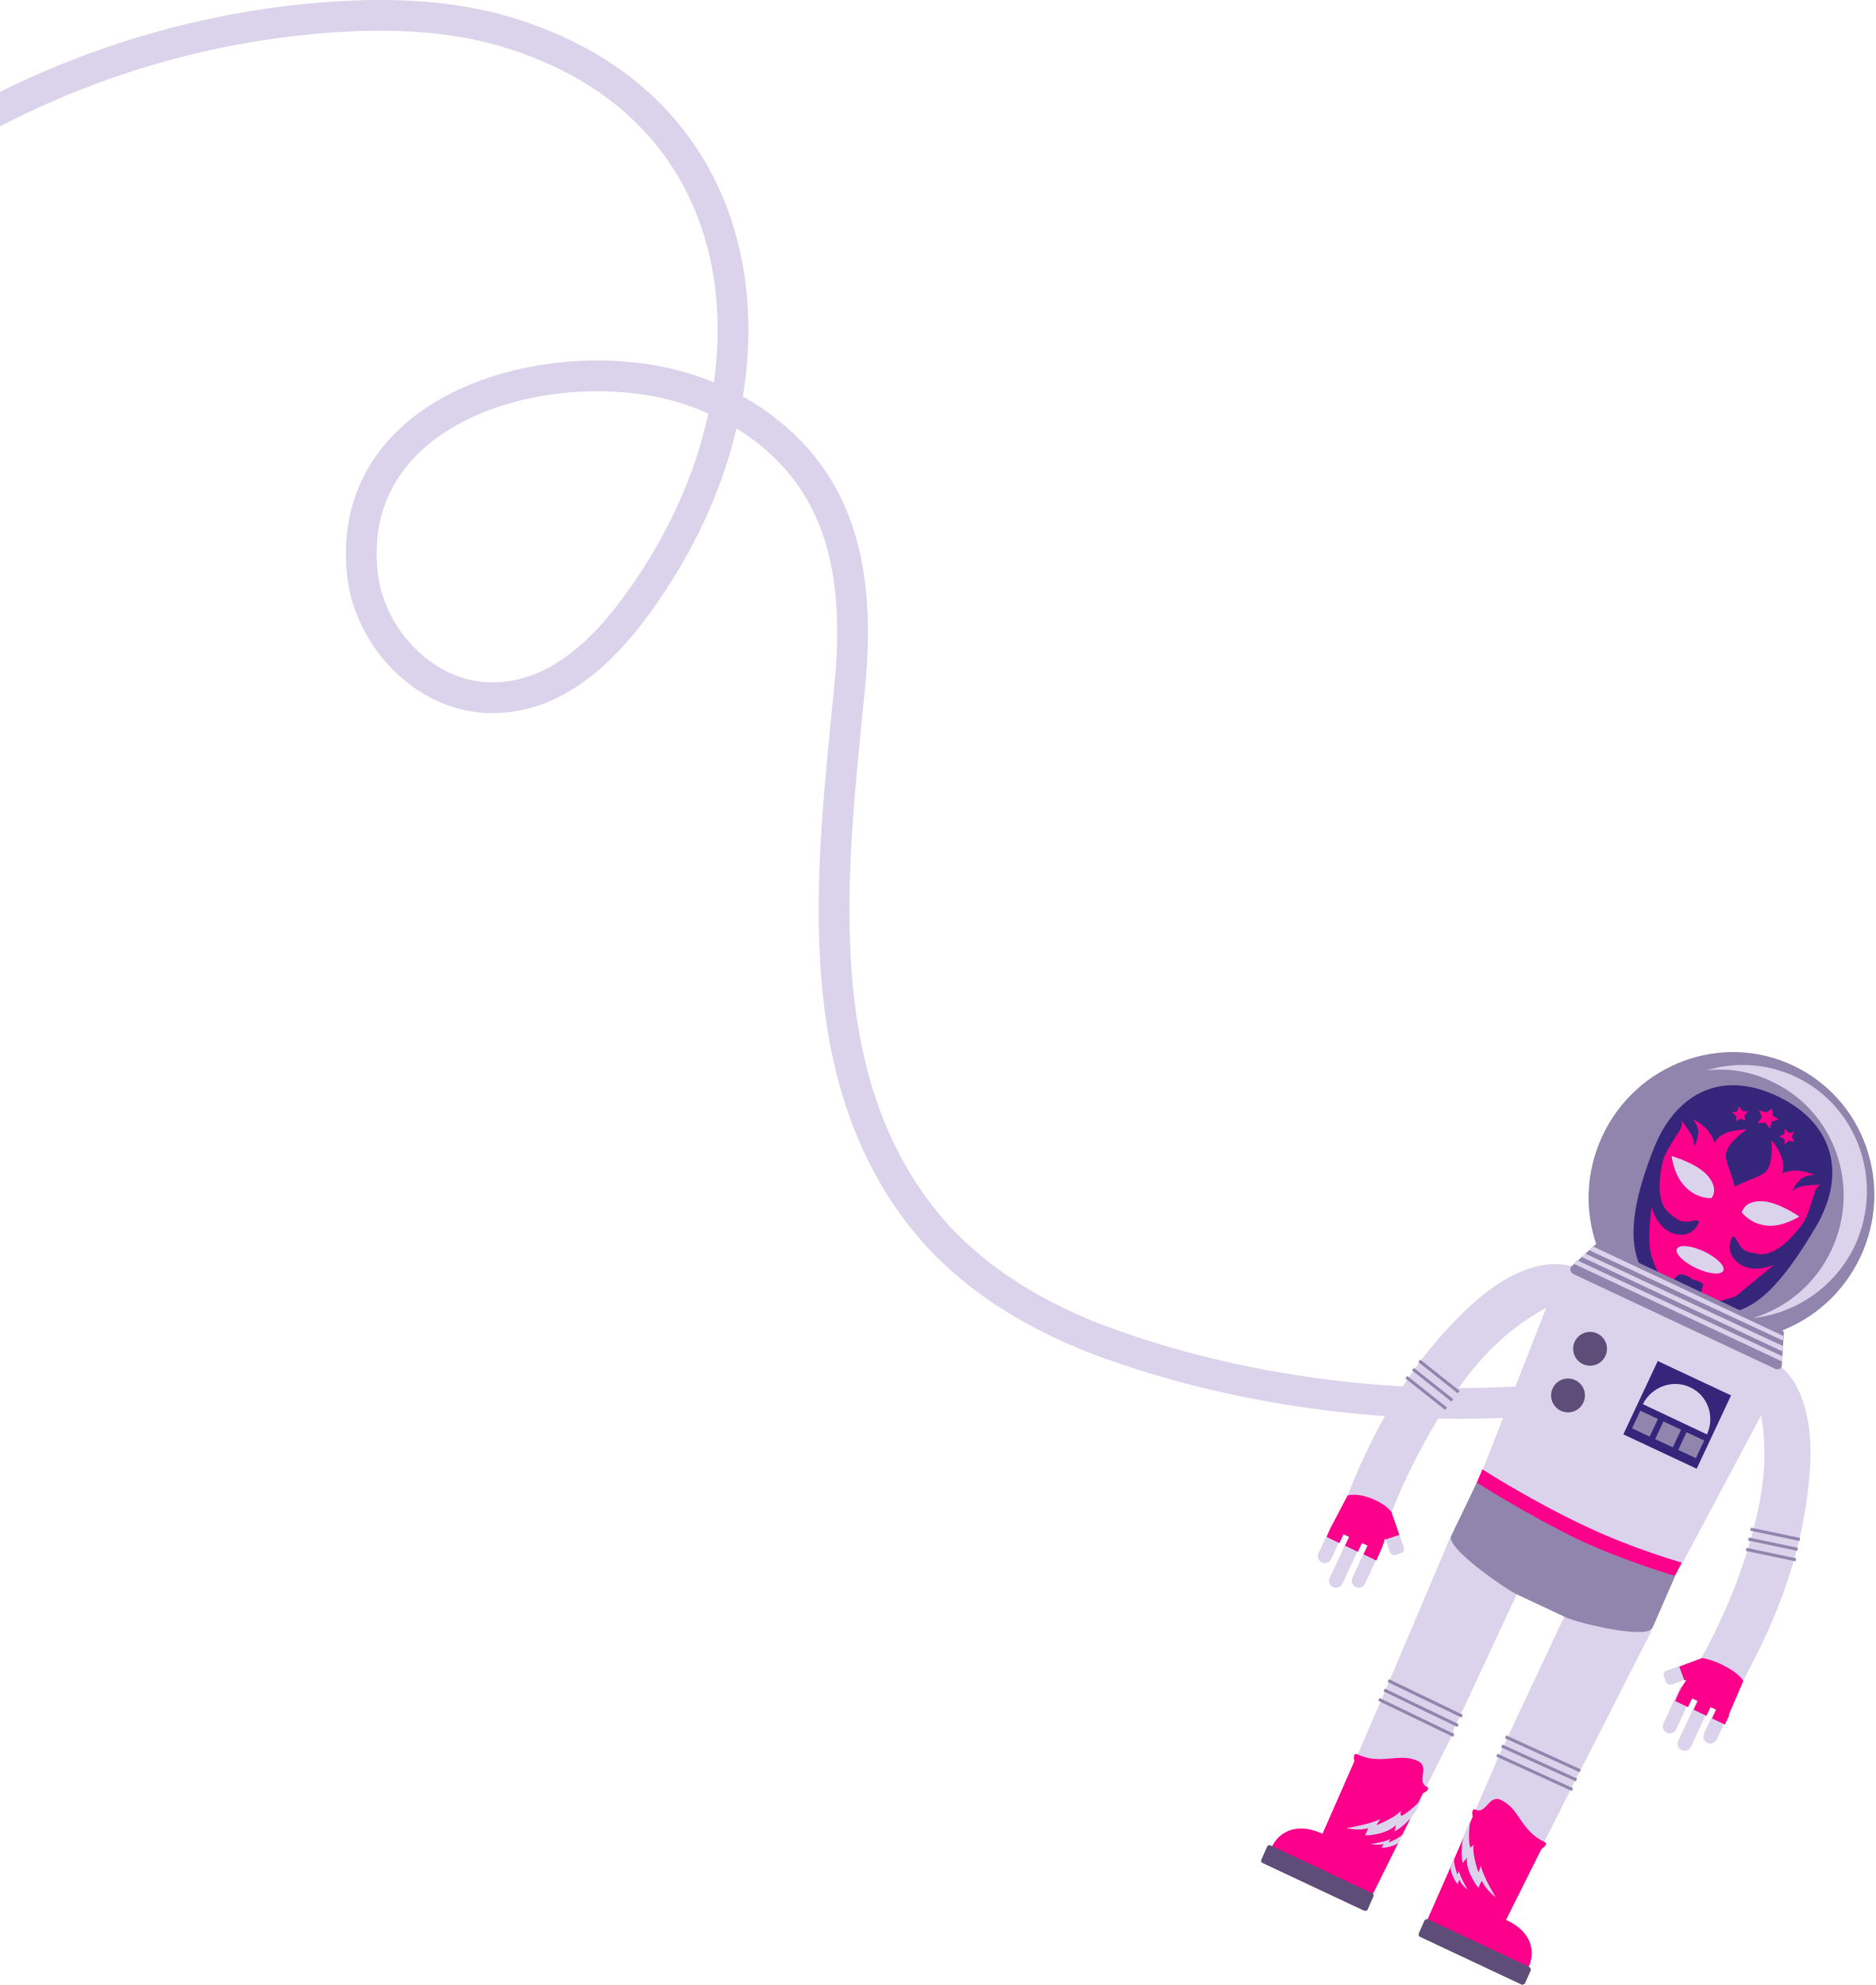
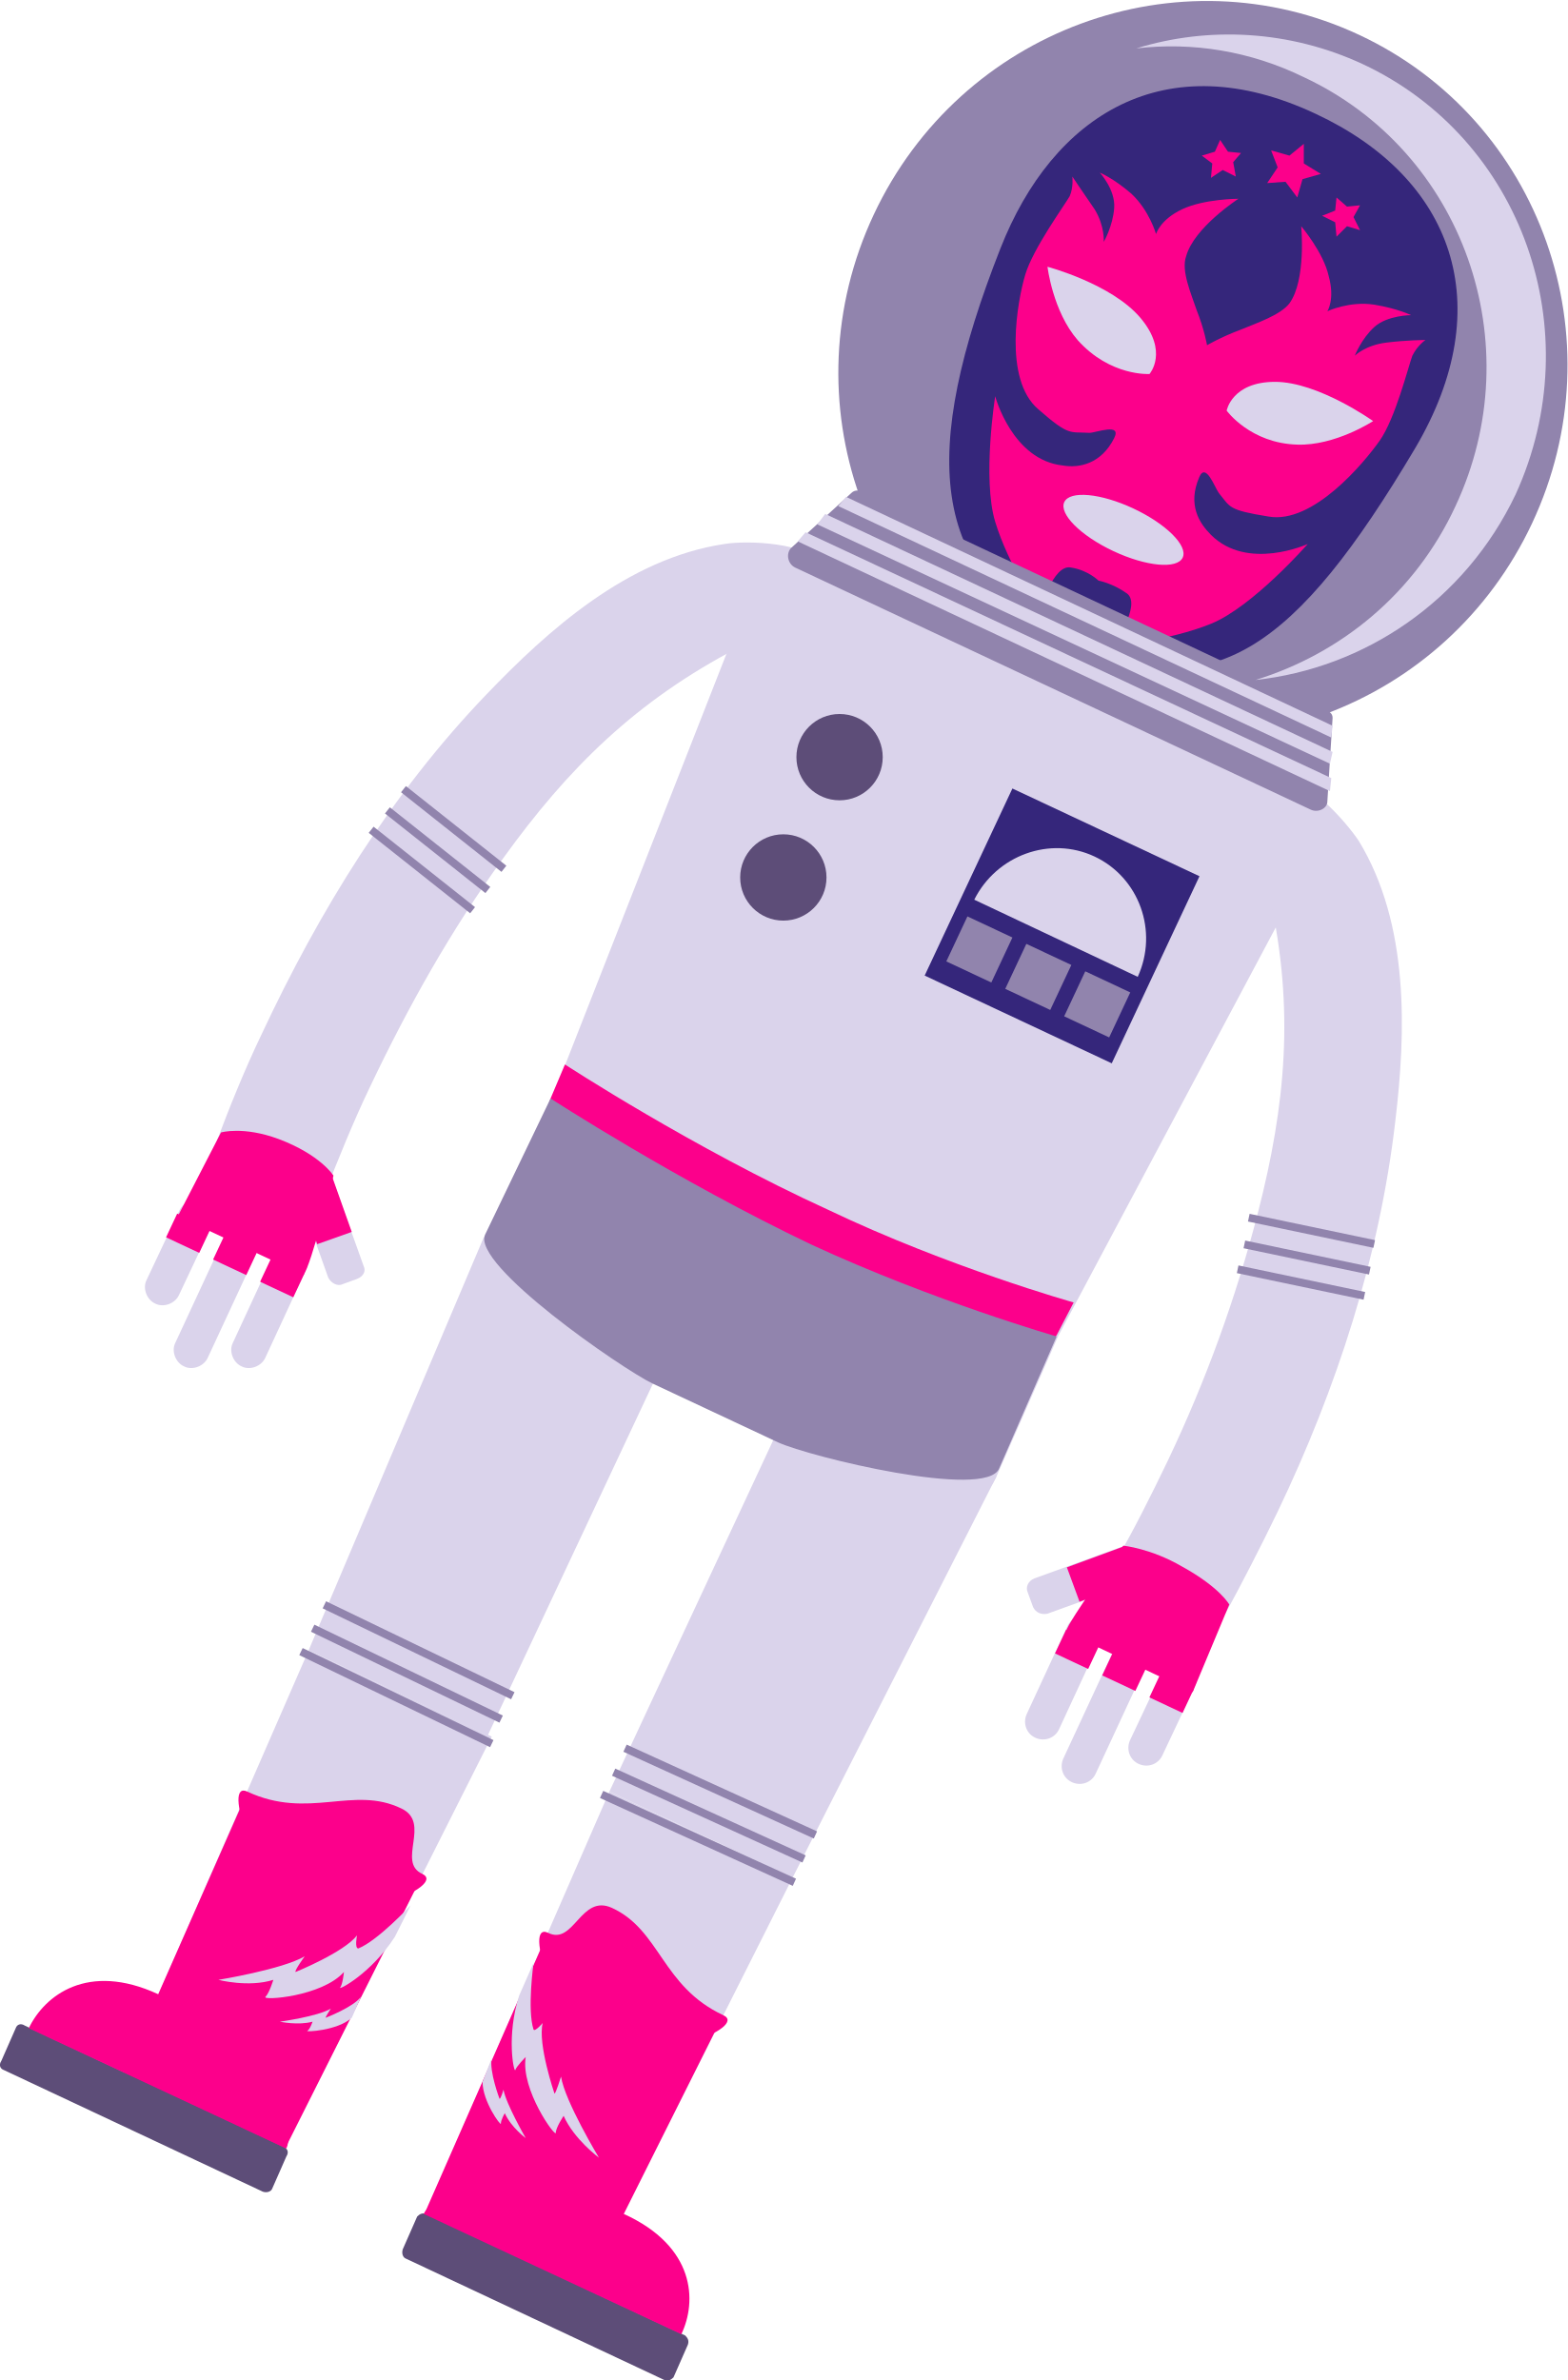
- <svg xmlns="http://www.w3.org/2000/svg" version="1.2" baseProfile="tiny" viewBox="0 0 365.9 387.2">
-   <ellipse transform="matrix(.905 .425 -.425 .905 131.047 -121.438)" fill="#9184AD" cx="338" cy="233.3" rx="27.8" ry="28.2" />
-   <path fill-rule="evenodd" fill="#DAD3EB" d="M346.6 266.1l-39.8-18.7c-1-.5-2.2.2-2.6 1.2l-14.9 38s9.8 6.3 20.1 11.2c9.3 4.3 18.8 7.1 18.8 7.1l-1.3 2.5 20.5-38.5c.4-1 .1-2.3-.8-2.8z" />
-   <path stroke="#DBD3EB" stroke-width="6" stroke-miterlimit="10" d="M307.2 272.5c-29.7 3.4-62.1-.2-90.3-10.2-14.4-5.1-28.1-13.2-37.4-25.3-22.3-28.8-17.1-68.7-13.8-102.4 1.3-12.9 1-26.6-5.3-38-5.7-10.4-16.2-17.8-27.6-21.1-25.1-7.3-65.7 3.4-62.1 36.5 1.4 12.6 12.4 24.1 25.2 24.1 14.9.1 25.4-13 32.6-24.4 24.1-38.1 20.4-89.4-28.2-105-11.7-3.8-24.2-4.2-36.5-3.3-22.8 1.7-45.3 8.2-65.6 18.8" fill="none" />
-   <path fill="#35267B" d="M354.2 239.4c-9.1 15.3-15.5 20-26.4 14.8-10.8-5-11.3-14.6-5.2-30.1 4-10.2 12.6-15.7 24.1-10.3 10.4 4.9 14 14.6 7.5 25.6z" />
-   <path fill="#FC008B" d="M330.1 249.5s1.1.2 2.2 1l-1.1 4s4.3-.4 7.5-1.7l7.4-6.1s-4.6 2.1-7.4-.7c-.9-.9-1.8-2.3-.9-4.4.5-1.2 1.2.8 1.5 1.2.9 1.1.7 1.3 3.8 1.8 3.4.6 7.3-4.1 8.5-5.8s2.2-5.7 2.5-6.5c.4-.8 1-1.2 1-1.2s-1.4 0-3 .2-2.4 1-2.4 1 .5-1.3 1.5-2.2c1-1 2.8-.9 2.8-.9s-1-.5-2.8-.8c-1.9-.3-3.6.5-3.6.5s.6-.9.1-2.7c-.4-1.8-2.1-3.8-2.1-3.8s.4 4.1-.9 5.9c-.7.9-2.5 1.5-3.7 2-1.6.6-2.6 1.2-2.6 1.2s-.2-1.2-.8-2.7c-.4-1.2-1.2-3-.8-4.1.6-2.2 4-4.4 4-4.4s-2.6 0-4.3.8c-1.7.8-2 1.9-2 1.9s-.5-1.8-1.9-3.1c-1.4-1.2-2.4-1.6-2.4-1.6s1.2 1.3 1.1 2.7c-.1 1.4-.8 2.6-.8 2.6s.1-1.2-.7-2.5c-.9-1.3-1.7-2.5-1.7-2.5s.1.8-.2 1.5c-.4.8-2.8 4.1-3.4 6.1s-1.7 8 1 10.3c2.4 2.1 2.4 1.7 3.9 1.8.5 0 2.5-.8 1.9.4-1 2-2.7 2.3-3.9 2.1-3.9-.4-5.2-5.3-5.2-5.3s-1 6.3 0 9.6 3.4 6.9 3.4 6.9 1-3.7 2.4-3.4c1.2.1 2.1.9 2.1.9z" />
-   <path fill="#DAD3EB" d="M333.9 233.7s1.5-1.7-.7-4.3c-2.1-2.5-7.1-3.9-7.1-3.9s.4 3.4 2.3 5.6c2.5 2.9 5.5 2.6 5.5 2.6zM339.8 236.5s.4-2.2 3.7-2.2c3.3 0 7.5 3 7.5 3s-2.9 1.9-5.8 1.8c-3.6-.1-5.4-2.6-5.4-2.6z" />
-   <ellipse transform="matrix(.905 .425 -.425 .905 135.717 -117.677)" fill="#DAD3EB" cx="331.9" cy="245.7" rx="5" ry="1.8" />
-   <path fill="#FC008B" d="M345.7 216.2l.1 1.4 1.2.8-1.4.4-.3 1.4-.9-1.2-1.5.1.8-1.2-.5-1.3 1.4.4z" />
-   <g fill="#FC008B">
-     <path d="M339.3 215.8l.6.9 1.1.1-.7.8.2 1-.9-.4-.9.5v-1l-.8-.7 1-.2zM350 220.8l-1 .2-.8-.8-.1 1-1 .5 1 .5.1 1 .8-.7 1.1.2-.6-1z" />
+ <svg xmlns="http://www.w3.org/2000/svg" version="1.2" baseProfile="tiny" x="0px" y="0px" viewBox="0 0 119.9 182" xml:space="preserve">
+   <g id="bg">
+     <g id="face_1_">
+ 	</g>
+     <g id="face">
+ 	</g>
  </g>
-   <path fill-rule="evenodd" fill="#DAD3EB" d="M279.7 371.9l12.3 5.8 14.6-29-14-6.6z" />
-   <path fill="#FC008B" d="M301.3 359.3c-4.7-2.2-4.8-6.5-8.5-8.2-2.4-1.1-2.9 2.9-4.9 1.9-.6-.3-.8.3-.6 1.4l-9.2 20.9 12.4 5.8.4-.8 7.3 3.4c1.2-2.5 1.1-6.7-4.4-9.2l6.9-13.8c.9-.6 1.2-1.2.6-1.4z" />
-   <path fill-rule="evenodd" fill="#DBD3EB" d="M283.7 362.5c-.2 1 .6 3.1.6 3.1.1 0 .3-.7.3-.7.2 1.1 1.7 3.7 1.7 3.7s-1.1-.8-1.6-1.9c0 0-.3.5-.3.8 0 .2-1.4-1.7-1.4-3.2l.7-1.8zM287.5 359.8c-.4 1.6.9 5.4.9 5.4.1 0 .5-1.3.5-1.3.3 1.9 2.9 6.2 2.9 6.2s-1.9-1.4-2.7-3.2c0 0-.6.9-.6 1.3s-2.7-3.3-2.3-5.8c0 0-.7.7-.8 1-.1.2-.7-2.6.3-5.7l1.1-2.5s-.5 3.6 0 5.1c.1.2.7-.5.7-.5z" />
-   <path fill="#5D4D78" d="M277 377.8l19.8 9.3c.2.1.5 0 .7-.2l1.1-2.5c.1-.2 0-.5-.2-.7l-19.8-9.3c-.2-.1-.5 0-.7.2l-1.1 2.5c-.1.3 0 .6.2.7z" />
-   <path fill="#35267B" d="M323.401 265.484l14.305 6.709-6.709 14.305-14.305-6.709z" />
-   <circle fill-rule="evenodd" fill="#5D4D78" cx="310.2" cy="263.1" r="3.3" />
-   <circle fill-rule="evenodd" fill="#5D4D78" cx="305.9" cy="272.2" r="3.3" />
-   <path fill-rule="evenodd" fill="#DAD3EB" d="M269 366.9l-12.3-5.8 12.9-29.8 14 6.6zM283.4 337.8l-13.8-6.5 13.4-31.6 14.2 8.5zM292.6 342.1l14 6.6 15.6-30.6-15.7-5.6z" />
-   <path fill="#DAD3EB" d="M259.7 304.1c-.3.7-1.2 1-1.8.7-.7-.3-1-1.2-.7-1.8l2.5-5.3c.3-.7 1.2-1 1.8-.7.7.3 1 1.2.7 1.8l-2.5 5.3zM271 296.2c.9-2.3 2.1-5.3 3.4-8 2.9-6.1 6.2-12 10.2-17.5 4.9-6.8 10.1-12 18-16.1 1.5-.8 8.4-3.7 6.5-6.3-1.2-1.7-5.8-1.9-7.6-1.6-7.4 1.1-13.5 6.6-18.2 11.5-7.3 7.6-12.8 16.6-17.2 26-1.3 2.7-2.5 5.7-3.4 8.1l8.3 3.9zM273.4 302.9l-1.1.4c-.4.2-.9-.1-1.1-.5l-2.5-7 2.7-.9 2.5 7c.1.4-.1.9-.5 1zM261.9 308.9c-.3.7-1.2 1-1.8.7-.7-.3-1-1.2-.7-1.8l3.9-8.4c.3-.7 1.2-1 1.8-.7.7.3 1 1.2.7 1.8l-3.9 8.4zM266.3 308.9c-.3.7-1.2 1-1.8.7-.7-.3-1-1.2-.7-1.8l3.1-6.7c.3-.7 1.2-1 1.8-.7.7.3 1 1.2.7 1.8l-3.1 6.7z" />
-   <g fill="#9184AD">
-     <path d="M277.068 265.216l7.679 6.089-.373.47-7.679-6.089zM275.84 266.838l7.679 6.089-.373.47-7.679-6.089zM274.534 268.399l7.758 6.151-.373.47-7.758-6.151z" />
+   <g id="other">
+     <g id="asteroid_2_">
+       <g id="crater_17_">
+ 		</g>
+       <g id="crater_16_">
+ 		</g>
+       <g id="crater_15_">
+ 		</g>
+       <g id="crater_14_">
+ 		</g>
+       <g id="crater_13_">
+ 		</g>
+       <g id="crater_12_">
+ 		</g>
+       <g id="_carter_2_5_">
+ 		</g>
+       <g id="_carter_2_4_">
+ 		</g>
+     </g>
+     <g id="g1_2_">
+ 	</g>
+     <g id="asteroid_1_">
+       <g id="crater_11_">
+ 		</g>
+       <g id="crater_10_">
+ 		</g>
+       <g id="crater_9_">
+ 		</g>
+       <g id="crater_8_">
+ 		</g>
+       <g id="crater_7_">
+ 		</g>
+       <g id="crater_6_">
+ 		</g>
+       <g id="_carter_2_3_">
+ 		</g>
+       <g id="_carter_2_2_">
+ 		</g>
+     </g>
+     <g id="sity_1_">
+       <g id="ufo1_2_">
+ 		</g>
+       <g id="ufo1_1_">
+ 		</g>
+       <g id="ufo1">
+ 		</g>
+     </g>
+     <g id="sity">
+ 	</g>
+     <g id="ship_1_1_">
+ 	</g>
+     <g id="spaceman_2_1_">
+ 	</g>
+     <g id="ufo2_1_">
+ 	</g>
+     <g id="ufo2">
+ 	</g>
+     <g id="alien2">
+ 	</g>
+     <g id="asteroid">
+       <g id="crater_5_">
+ 		</g>
+       <g id="crater_4_">
+ 		</g>
+       <g id="crater_3_">
+ 		</g>
+       <g id="crater_2_">
+ 		</g>
+       <g id="crater_1_">
+ 		</g>
+       <g id="crater">
+ 		</g>
+       <g id="_carter_2_1_">
+ 		</g>
+       <g id="_carter_2">
+ 		</g>
+     </g>
+     <g id="alien3_1_">
+ 	</g>
+     <g id="alien3">
+ 	</g>
+     <g id="g2_2_">
+ 	</g>
+     <g id="g2_1_">
+ 	</g>
+     <g id="g2">
+ 	</g>
+     <g id="surfer_2_">
+ 	</g>
+     <g id="surfer_1_">
+ 	</g>
+     <g id="surfer">
+ 	</g>
+     <g id="g1_1_">
+ 	</g>
+     <g id="g1">
+ 	</g>
+     <g id="ship_1">
+ 	</g>
+     <g id="spaceman_1">
+ 	</g>
+     <g id="spaceman_2">
+ 	</g>
+     <g>
+       <ellipse transform="matrix(0.9054 0.4246 -0.4246 0.9054 20.6623 -36.3848)" fill="#9184AD" cx="92" cy="28.2" rx="27.8" ry="28.2" />
+       <g>
+         <path fill="#35267B" d="M108.2,34.3c-9.1,15.3-15.5,20-26.4,14.8C70.9,44,70.4,34.5,76.5,19c4-10.2,12.6-15.7,24.1-10.3     C111.1,13.6,114.7,23.3,108.2,34.3z" />
+         <path fill="#FC008B" d="M84,44.4c0,0,1.1,0.2,2.2,1c1.1,0.9-1.1,4-1.1,4s4.3-0.4,7.5-1.7c3.2-1.3,7.4-6.1,7.4-6.1     s-4.6,2.1-7.4-0.7c-0.9-0.9-1.8-2.3-0.9-4.4c0.5-1.2,1.2,0.8,1.5,1.2c0.9,1.1,0.7,1.3,3.8,1.8c3.4,0.6,7.3-4.1,8.5-5.8     s2.2-5.7,2.5-6.5c0.4-0.8,1-1.2,1-1.2s-1.4,0-3,0.2c-1.6,0.2-2.4,1-2.4,1s0.5-1.3,1.5-2.2s2.8-0.9,2.8-0.9s-1-0.5-2.8-0.8     c-1.9-0.3-3.6,0.5-3.6,0.5s0.6-0.9,0.1-2.7c-0.4-1.8-2.1-3.8-2.1-3.8s0.4,4.1-0.9,5.9c-0.7,0.9-2.5,1.5-3.7,2     c-1.6,0.6-2.6,1.2-2.6,1.2s-0.2-1.2-0.8-2.7c-0.4-1.2-1.2-3-0.8-4.1c0.6-2.2,4-4.4,4-4.4s-2.6,0-4.3,0.8s-2,1.9-2,1.9     s-0.5-1.8-1.9-3.1c-1.4-1.2-2.4-1.6-2.4-1.6s1.2,1.3,1.1,2.7c-0.1,1.4-0.8,2.6-0.8,2.6s0.1-1.2-0.7-2.5c-0.9-1.3-1.7-2.5-1.7-2.5     s0.1,0.8-0.2,1.5C81.4,15.7,79,19,78.4,21s-1.7,8,1,10.3c2.4,2.1,2.4,1.7,3.9,1.8c0.5,0,2.5-0.8,1.9,0.4c-1,2-2.7,2.3-3.9,2.1     c-3.9-0.4-5.2-5.3-5.2-5.3s-1,6.3,0,9.6c1,3.3,3.4,6.9,3.4,6.9s1-3.7,2.4-3.4C83.2,43.6,84,44.4,84,44.4z" />
+         <path fill="#DAD3EB" d="M87.9,28.6c0,0,1.5-1.7-0.7-4.3s-7.1-3.9-7.1-3.9s0.4,3.4,2.3,5.6C84.9,28.8,87.9,28.6,87.9,28.6z" />
+         <path fill="#DAD3EB" d="M93.8,31.4c0,0,0.4-2.2,3.7-2.2c3.3,0,7.5,3,7.5,3s-2.9,1.9-5.8,1.8C95.6,33.9,93.8,31.4,93.8,31.4z" />
+         <ellipse transform="matrix(0.9054 0.4246 -0.4246 0.9054 25.3327 -32.6237)" fill="#DAD3EB" cx="85.9" cy="40.5" rx="5" ry="1.8" />
+         <polygon fill="#FC008B" points="99.7,11 99.7,12.5 101,13.3 99.6,13.7 99.2,15.1 98.3,13.9 96.9,14 97.7,12.8 97.2,11.5      98.6,11.9    " />
+         <g>
+           <polygon fill="#FC008B" points="93.3,10.7 93.9,11.6 94.9,11.7 94.3,12.4 94.5,13.5 93.5,13 92.6,13.6 92.7,12.5 91.9,11.9       92.9,11.6     " />
+           <polygon fill="#FC008B" points="104,15.7 103,15.8 102.2,15.1 102.1,16.1 101.1,16.5 102.1,17 102.2,18.1 103,17.3 104,17.6       103.5,16.6     " />
+         </g>
+       </g>
+       <g>
+         <polygon fill-rule="evenodd" fill="#DAD3EB" points="33.6,166.8 46,172.6 60.6,143.6 46.6,137    " />
+         <polygon fill-rule="evenodd" fill="#FC008B" points="55.2,154.3 44.4,175.9 32.1,170.1 41.8,148    " />
+         <path fill-rule="evenodd" fill="#FC008B" d="M41.9,147.8c-1.9-0.9,0.5,6.8,4.2,8.5s11.2-1.3,9.2-2.2c-4.7-2.2-4.8-6.5-8.5-8.2     C44.4,144.8,43.9,148.8,41.9,147.8z" />
+         <path fill="#5D4D78" d="M31,172.7l19.8,9.3c0.3,0.1,0.5,0,0.7-0.2l1.1-2.5c0.1-0.3,0-0.5-0.2-0.7l-19.8-9.3     c-0.3-0.1-0.5,0-0.7,0.2l-1.1,2.5C30.7,172.3,30.8,172.6,31,172.7z" />
+         <path fill="#FC008B" d="M52.1,178.5c1.2-2.5,1.1-6.7-4.4-9.2s-14.1-2.5-15.3,0L52.1,178.5z" />
+         <path fill-rule="evenodd" fill="#DBD3EB" d="M37.6,157.4c-0.2,1,0.6,3.1,0.6,3.1c0.1,0,0.3-0.7,0.3-0.7c0.2,1.1,1.7,3.7,1.7,3.7     s-1.1-0.8-1.6-1.9c0,0-0.3,0.5-0.3,0.8c0,0.2-1.4-1.7-1.4-3.2L37.6,157.4z" />
+         <path fill-rule="evenodd" fill="#DBD3EB" d="M41.5,154.7c-0.4,1.6,0.9,5.4,0.9,5.4c0.1,0,0.5-1.3,0.5-1.3     c0.3,1.9,2.9,6.2,2.9,6.2s-1.9-1.4-2.7-3.2c0,0-0.6,0.9-0.6,1.3c0,0.4-2.7-3.3-2.3-5.8c0,0-0.7,0.7-0.8,1     c-0.1,0.2-0.7-2.6,0.3-5.7l1.1-2.5c0,0-0.5,3.6,0,5.1C40.9,155.4,41.5,154.7,41.5,154.7z" />
+       </g>
+       <path fill-rule="evenodd" fill="#DAD3EB" d="M70,115.2l-30.6-14.4C37,99.8,36,97,37.1,94.7l4.6-9.4l16.4-41.8    c0.4-1,1.6-1.6,2.6-1.2L100.6,61c1,0.5,1.3,1.8,0.8,2.7l-20.5,38.5l-4.7,10.7C75.1,115.3,72.3,116.3,70,115.2z" />
+       <rect x="73.3" y="62.9" transform="matrix(0.9054 0.4246 -0.4246 0.9054 37.7577 -27.7756)" fill="#35267B" width="15.8" height="15.8" />
+       <circle fill-rule="evenodd" fill="#5D4D78" cx="64.2" cy="57.9" r="3.3" />
+       <circle fill-rule="evenodd" fill="#5D4D78" cx="59.9" cy="67.1" r="3.3" />
+       <polygon fill-rule="evenodd" fill="#DAD3EB" points="23,161.8 10.6,156 23.6,126.2 37.6,132.8   " />
+       <polygon fill-rule="evenodd" fill="#DAD3EB" points="37.3,132.7 23.6,126.2 37,94.6 51.2,103.1   " />
+       <polygon fill-rule="evenodd" fill="#DAD3EB" points="46.6,137 60.6,143.6 76.2,112.9 60.4,107.4   " />
+       <g>
+         <path fill="#DAD3EB" d="M13.7,99c-0.3,0.7-1.2,1-1.8,0.7l0,0c-0.7-0.3-1-1.2-0.7-1.8l2.5-5.3c0.3-0.7,1.2-1,1.8-0.7l0,0     c0.7,0.3,1,1.2,0.7,1.8L13.7,99z" />
+         <rect x="13" y="93.3" transform="matrix(0.9054 0.4246 -0.4246 0.9054 41.3933 2.8148)" fill="#FC008B" width="2.8" height="2" />
+         <path fill="#DAD3EB" d="M24.9,91.1c0.9-2.3,2.1-5.3,3.4-8c2.9-6.1,6.2-12,10.2-17.5c4.9-6.8,10.1-12,18-16.1     c1.5-0.8,8.4-3.7,6.5-6.3c-1.2-1.7-5.8-1.9-7.6-1.6c-7.4,1.1-13.5,6.6-18.2,11.5c-7.3,7.6-12.8,16.6-17.2,26     c-1.3,2.7-2.5,5.7-3.4,8.1L24.9,91.1z" />
+         <path fill="#DAD3EB" d="M27.3,97.8l-1.1,0.4c-0.4,0.2-0.9-0.1-1.1-0.5l-2.5-7l2.7-0.9l2.5,7C28,97.2,27.8,97.6,27.3,97.8z" />
+         <path fill="#DAD3EB" d="M15.9,103.8c-0.3,0.7-1.2,1-1.8,0.7l0,0c-0.7-0.3-1-1.2-0.7-1.8l3.9-8.4c0.3-0.7,1.2-1,1.8-0.7l0,0     c0.7,0.3,1,1.2,0.7,1.8L15.9,103.8z" />
+         <path fill="#DAD3EB" d="M20.3,103.8c-0.3,0.7-1.2,1-1.8,0.7l0,0c-0.7-0.3-1-1.2-0.7-1.8l3.1-6.7c0.3-0.7,1.2-1,1.8-0.7l0,0     c0.7,0.3,1,1.2,0.7,1.8L20.3,103.8z" />
+         <path fill="#FC008B" d="M23.2,97.5c0.6-0.7,2.3-7.6,2.3-7.6s-1-1.6-4.2-2.8c-2.7-1-4.4-0.5-4.4-0.5l-3.3,6.4L23.2,97.5z" />
+         <g>
+           <rect x="29.8" y="63.1" transform="matrix(0.7836 0.6213 -0.6213 0.7836 46.8916 -7.8465)" fill="#9184AD" width="9.8" height="0.6" />
+           <rect x="28.6" y="64.7" transform="matrix(0.7836 0.6213 -0.6213 0.7836 47.5983 -6.7323)" fill="#9184AD" width="9.8" height="0.6" />
+           <rect x="27.3" y="66.2" transform="matrix(0.7836 0.6213 -0.6213 0.7836 48.3049 -5.618)" fill="#9184AD" width="9.9" height="0.6" />
+         </g>
+         <rect x="16.6" y="95" transform="matrix(0.9054 0.4246 -0.4246 0.9054 42.4516 1.445)" fill="#FC008B" width="2.8" height="2" />
+         <rect x="20.2" y="96.7" transform="matrix(0.9054 0.4246 -0.4246 0.9054 43.5099 7.526512e-02)" fill="#FC008B" width="2.8" height="2" />
+         <rect x="23.4" y="90.1" transform="matrix(0.9424 -0.3344 0.3344 0.9424 -29.4946 13.6279)" fill="#FC008B" width="2.8" height="4.7" />
+       </g>
+       <g>
+         <path fill="#DAD3EB" d="M86.4,133.1c-0.3,0.7,0,1.5,0.7,1.8l0,0c0.7,0.3,1.5,0,1.8-0.7l2.5-5.3c0.3-0.7,0-1.5-0.7-1.8l0,0     c-0.7-0.3-1.5,0-1.8,0.7L86.4,133.1z" />
+         <rect x="88.2" y="128.6" transform="matrix(-0.9054 -0.4246 0.4246 -0.9054 115.6795 284.873)" fill="#FC008B" width="2.8" height="2" />
+         <path fill="#DAD3EB" d="M85.3,119.4c1.3-2.2,2.7-5,4-7.7c2.9-6.1,5.2-12.4,6.9-19c2.1-8.2,2.8-15.5,0.9-24.1     c-0.4-1.7-2.5-8.8,0.7-9.1c2.1-0.1,5.1,3.3,6.1,4.8c3.9,6.4,3.6,14.7,2.8,21.4c-1.2,10.4-4.5,20.5-9,29.9c-1.3,2.7-2.8,5.6-4,7.8     L85.3,119.4z" />
+         <path fill="#DAD3EB" d="M78.6,121.8l0.4,1.1c0.2,0.4,0.6,0.6,1.1,0.5l6.9-2.5l-1-2.7l-6.9,2.5C78.6,120.9,78.4,121.4,78.6,121.8z     " />
+         <path fill="#DAD3EB" d="M81.3,134.5c-0.3,0.7,0,1.5,0.7,1.8l0,0c0.7,0.3,1.5,0,1.8-0.7l3.9-8.4c0.3-0.7,0-1.5-0.7-1.8l0,0     c-0.7-0.3-1.5,0-1.8,0.7L81.3,134.5z" />
+         <path fill="#DAD3EB" d="M78.5,131.1c-0.3,0.7,0,1.5,0.7,1.8l0,0c0.7,0.3,1.5,0,1.8-0.7l3.1-6.7c0.3-0.7,0-1.5-0.7-1.8l0,0     c-0.7-0.3-1.5,0-1.8,0.7L78.5,131.1z" />
+         <path fill="#FC008B" d="M81.5,124.8c0.2-0.9,4.4-6.6,4.4-6.6s2.1,0.2,4.5,1.6c2.9,1.6,3.6,2.9,3.6,2.9l-2.8,6.7L81.5,124.8z" />
+         <g>
+           <rect x="95.5" y="93.9" transform="matrix(-0.9787 -0.2052 0.2052 -0.9787 179.2195 206.9179)" fill="#9184AD" width="9.8" height="0.6" />
+           <rect x="95" y="95.8" transform="matrix(-0.9787 -0.2052 0.2052 -0.9787 178.0023 210.7171)" fill="#9184AD" width="9.8" height="0.6" />
+           <rect x="94.6" y="97.8" transform="matrix(-0.9787 -0.2052 0.2052 -0.9787 176.7851 214.5164)" fill="#9184AD" width="9.9" height="0.6" />
+         </g>
+         <rect x="84.6" y="126.9" transform="matrix(-0.9054 -0.4246 0.4246 -0.9054 109.5332 280.1242)" fill="#FC008B" width="2.8" height="2" />
+         <rect x="81" y="125.2" transform="matrix(-0.9054 -0.4246 0.4246 -0.9054 103.387 275.3755)" fill="#FC008B" width="2.8" height="2" />
+         <rect x="82.9" y="118" transform="matrix(-0.3454 -0.9384 0.9384 -0.3454 0.4519 241.0342)" fill="#FC008B" width="2.8" height="4.7" />
+       </g>
+       <g>
+         <rect x="24" y="125.9" transform="matrix(0.9007 0.4345 -0.4345 0.9007 58.0202 -1.3752)" fill="#9184AD" width="16" height="0.6" />
+         <rect x="23.1" y="127.7" transform="matrix(0.9007 0.4345 -0.4345 0.9007 58.7185 -0.8171)" fill="#9184AD" width="16" height="0.6" />
+         <rect x="22.2" y="129.5" transform="matrix(0.9007 0.4345 -0.4345 0.9007 59.4168 -0.259)" fill="#9184AD" width="16.2" height="0.6" />
+       </g>
+       <g>
+         <rect x="47" y="136.7" transform="matrix(-0.91 -0.4147 0.4147 -0.91 48.3107 284.481)" fill="#9184AD" width="16" height="0.6" />
+         <rect x="46.2" y="138.5" transform="matrix(-0.91 -0.4147 0.4147 -0.91 45.9657 287.6216)" fill="#9184AD" width="16" height="0.6" />
+         <rect x="45.3" y="140.4" transform="matrix(-0.91 -0.4147 0.4147 -0.91 43.6207 290.7623)" fill="#9184AD" width="16.2" height="0.6" />
+       </g>
+       <path fill="#9184AD" d="M66.1,37.7l35.1,16.5c0.4,0.2,0.7,0.3,0.7,0.7l-0.4,6.4c0,0.5-0.7,0.9-1.3,0.6L60.8,43.4    c-0.6-0.3-0.7-1.1-0.3-1.5l4.6-4.2C65.4,37.4,65.8,37.5,66.1,37.7z" />
+       <polygon fill="#DAD3EB" points="62.5,40.1 101.7,58.4 101.9,57.5 63.1,39.3   " />
+       <polygon fill="#DAD3EB" points="61,41.4 101.7,60.5 101.8,59.5 61.6,40.7   " />
+       <polygon fill="#DAD3EB" points="64.1,38.7 101.8,56.4 101.9,55.5 64.7,38   " />
+       <polygon fill-rule="evenodd" fill="#FC008B" points="18.8,137.3 9.1,159.3 21.4,165.1 32.2,143.6   " />
+       <path fill-rule="evenodd" fill="#FC008B" d="M32.3,143.3c1.9,0.9-5.5,4-9.2,2.2s-6.1-9.4-4.2-8.5c4.7,2.2,8.1-0.5,11.8,1.3    C33,139.4,30.3,142.4,32.3,143.3z" />
+       <path fill="#DAD3EB" d="M104.2,4.9c-5.6-2.6-11.8-2.9-17.3-1.2c4.3-0.5,8.7,0.2,12.8,2.2c12.2,5.7,17.4,20.4,11.6,32.8    c-3.1,6.7-8.8,11.3-15.3,13.3c8.3-0.9,16-6,19.9-14.2C121.6,25.3,116.4,10.6,104.2,4.9z" />
+       <path fill="#5D4D78" d="M20.1,167.6l-19.8-9.3c-0.3-0.1-0.4-0.4-0.2-0.7l1.1-2.5c0.1-0.3,0.4-0.4,0.7-0.2l19.8,9.3    c0.3,0.1,0.4,0.4,0.2,0.7l-1.1,2.5C20.7,167.6,20.4,167.7,20.1,167.6z" />
+       <path fill="#FC008B" d="M2.2,155.1c1.2-2.5,4.5-5.1,9.9-2.6c5.4,2.5,10.9,9.3,9.8,11.8L2.2,155.1z" />
+       <path fill-rule="evenodd" fill="#DBD3EB" d="M27.6,152.7c-0.6,0.8-2.7,1.6-2.7,1.6c0-0.1,0.4-0.7,0.4-0.7c-1,0.6-3.9,1-3.9,1    s1.4,0.3,2.5,0c0,0-0.2,0.6-0.4,0.7c-0.2,0.1,2.3,0,3.4-1L27.6,152.7z" />
+       <path fill-rule="evenodd" fill="#DBD3EB" d="M27.3,148c-1,1.3-4.7,2.8-4.7,2.8c-0.1-0.1,0.7-1.2,0.7-1.2c-1.7,1-6.6,1.8-6.6,1.8    s2.3,0.6,4.2,0c0,0-0.3,1-0.6,1.3c-0.3,0.3,4.3,0,6-1.9c0,0-0.1,1-0.3,1.2c-0.1,0.2,2.4-1.1,4.2-3.9l1.2-2.4c0,0-2.5,2.7-4,3.3    C27.1,149,27.3,148,27.3,148z" />
+       <rect x="73" y="70.7" transform="matrix(0.9054 0.4246 -0.4246 0.9054 37.902 -24.9292)" fill="#9184AD" width="3.8" height="3.8" />
+       <rect x="77.5" y="72.8" transform="matrix(0.9054 0.4246 -0.4246 0.9054 39.2252 -26.6417)" fill="#9184AD" width="3.8" height="3.8" />
+       <rect x="82" y="74.9" transform="matrix(0.9054 0.4246 -0.4246 0.9054 40.5483 -28.3542)" fill="#9184AD" width="3.8" height="3.8" />
+       <path fill="#DAD3EB" d="M83.7,65.5c-3.4-1.6-7.5-0.1-9.2,3.3L87,74.7C88.6,71.2,87.1,67.1,83.7,65.5z" />
+       <path fill-rule="evenodd" fill="#FC008B" d="M43.2,81.4L42.1,84l-2.7,8.1c-1.1,2.3,9.4,10,11.7,11.1l9.6,4.5    c2.4,1.1,14.7,2.8,15.7,0.4l4.4-6l1.3-2.5c0,0-9.6-2.7-18.8-7.1C53,87.8,43.2,81.4,43.2,81.4z" />
+       <path fill-rule="evenodd" fill="#9184AD" d="M42.1,84l-5,10.4c-1.1,2.3,10.5,10.3,12.8,11.4l9.6,4.5c2.4,1.1,15.9,4.4,16.9,2    l4.4-10.1c0,0-9.4-2.7-18.7-7C51.8,90.3,42.1,84,42.1,84z" />
+     </g>
+     <g id="alien2_2">
+ 	</g>
  </g>
-   <path fill="#FC008B" d="M270.3 300.3l2.7-.9-1.5-4.3v-.1s-1-1.6-4.2-2.8c-2.7-1-4.4-.5-4.4-.5l-3.3 6.3-.8 1.8 2.5 1.2.8-1.7 1.1.5-.8 1.7 2.5 1.2.8-1.7 1.1.5-.8 1.7 2.5 1.2.8-1.8c.2-.4.6-1.4.9-2.5l.1.2z" />
-   <path fill="#DAD3EB" d="M332.4 338.2c-.3.7 0 1.5.7 1.8.7.3 1.5 0 1.8-.7l2.5-5.3c.3-.7 0-1.5-.7-1.8-.7-.3-1.5 0-1.8.7l-2.5 5.3zM331.3 324.5c1.3-2.2 2.7-5 4-7.7 2.9-6.1 5.2-12.4 6.9-19 2.1-8.2 2.8-15.5.9-24.1-.4-1.7-2.5-8.8.7-9.1 2.1-.1 5.1 3.3 6.1 4.8 3.9 6.4 3.6 14.7 2.8 21.4-1.2 10.4-4.5 20.5-9 29.9-1.3 2.7-2.8 5.6-4 7.8l-8.4-4zM324.6 327l.4 1.1c.2.4.6.6 1.1.5l6.9-2.5-1-2.7-6.9 2.5c-.4.1-.7.6-.5 1.1zM327.4 339.6c-.3.7 0 1.5.7 1.8.7.3 1.5 0 1.8-.7l3.9-8.4c.3-.7 0-1.5-.7-1.8-.7-.3-1.5 0-1.8.7l-3.9 8.4zM324.5 336.2c-.3.7 0 1.5.7 1.8.7.3 1.5 0 1.8-.7l3.1-6.7c.3-.7 0-1.5-.7-1.8-.7-.3-1.5 0-1.8.7l-3.1 6.7z" />
-   <g fill="#9184AD">
-     <path d="M351.041 300.588l-9.591-2.011.123-.587 9.591 2.011zM350.625 302.512l-9.591-2.011.123-.587 9.591 2.011zM350.287 304.555l-9.689-2.031.123-.587 9.689 2.031z" />
+   <g id="speakers">
+ </g>
+   <g id="text">
+     <g id="text_1_">
+ 	</g>
+     <g id="date">
+ 	</g>
  </g>
-   <path fill="#FC008B" d="M337.3 334.4l2.8-6.5s-.7-1.4-3.6-2.9c-2.4-1.3-4.5-1.6-4.5-1.6l-.1.1-4.3 1.6 1 2.7.4-.1c-.7 1-1.2 1.9-1.4 2.3l-.8 1.8 2.5 1.2.8-1.7 1.1.5-.8 1.7 2.5 1.2.8-1.7 1.1.5-.8 1.7 2.5 1.2.8-1.7v-.3z" />
-   <g fill="#9184AD">
-     <path d="M270.967 327.547l14.411 6.952-.261.54-14.411-6.952zM270.163 329.379l14.411 6.952-.261.54-14.411-6.952zM269.135 331.214l14.591 7.039-.261.54-14.591-7.039z" />
-   </g>
-   <g fill="#9184AD">
-     <path d="M308.155 345.696l-14.56-6.635.249-.546 14.56 6.635zM307.416 347.48l-14.56-6.635.249-.546 14.56 6.635zM306.637 349.356l-14.742-6.718.249-.546 14.742 6.718z" />
-   </g>
-   <path fill="#9184AD" d="M312.2 242.8l35.1 16.5c.4.2.7.3.7.7l-.4 6.4c0 .5-.7.9-1.3.6l-39.4-18.5c-.6-.3-.7-1.1-.3-1.5l4.6-4.2c.2-.2.6-.2 1 0z" />
-   <path fill="#DAD3EB" d="M308.6 245.2l39.1 18.4.2-1-38.7-18.1zM307 246.5l40.7 19.1.1-1-40.2-18.8zM310.1 243.9l37.7 17.6.1-.9-37.2-17.5zM350.2 210c-5.6-2.6-11.8-2.9-17.3-1.2 4.3-.5 8.7.2 12.8 2.2 12.2 5.7 17.4 20.4 11.6 32.8-3.1 6.7-8.8 11.3-15.3 13.3 8.3-.9 16-6 19.9-14.2 5.7-12.5.5-27.2-11.7-32.9z" />
-   <path fill="#FC008B" d="M278.3 348.5c-2-.9.7-3.9-1.7-5-3.7-1.7-7.1.9-11.8-1.3-.6-.3-.8.3-.6 1.4l-6.2 14.1c-5.4-2.5-8.7 0-9.9 2.6l7.3 3.4-.4.8 12.4 5.8 10.2-20.5c1-.5 1.3-1 .7-1.3z" />
-   <path fill-rule="evenodd" fill="#DBD3EB" d="M273.6 357.8c-.6.8-2.7 1.6-2.7 1.6 0-.1.4-.7.4-.7-1 .6-3.9 1-3.9 1s1.4.3 2.5 0c0 0-.2.6-.4.7-.2.1 2.3 0 3.4-1l.7-1.6zM273.3 353.2c-1 1.3-4.7 2.8-4.7 2.8-.1-.1.7-1.2.7-1.2-1.7 1-6.6 1.8-6.6 1.8s2.3.6 4.2 0c0 0-.3 1-.6 1.3-.3.3 4.3 0 6-1.9 0 0-.1 1-.3 1.2-.1.2 2.4-1.1 4.2-3.9l1.2-2.4s-2.5 2.7-4 3.3c-.3-.1-.1-1-.1-1z" />
-   <path fill="#9184AD" d="M320.004 275.175l3.441 1.613-1.613 3.441-3.441-1.613zM324.51 277.274l3.441 1.613-1.613 3.441-3.441-1.613zM329.016 279.373l3.441 1.613-1.613 3.441-3.441-1.613z" />
-   <path fill="#DAD3EB" d="M329.7 270.6c-3.4-1.6-7.5-.1-9.2 3.3l12.5 5.9c1.6-3.5.2-7.6-3.3-9.2z" />
-   <path fill-rule="evenodd" fill="#FC008B" d="M289.2 286.6l-1.1 2.6-2.7 8.1c-1.1 2.3 9.4 10 11.7 11.1l9.6 4.5c2.4 1.1 14.7 2.8 15.7.4l4.4-6 1.3-2.5s-9.6-2.7-18.8-7.1c-10.3-4.8-20.1-11.1-20.1-11.1z" />
-   <path fill-rule="evenodd" fill="#9184AD" d="M288.1 289.2l-5 10.4c-1.1 2.3 10.5 10.3 12.8 11.4l9.6 4.5c2.4 1.1 15.9 4.4 16.9 2l4.4-10.1s-9.4-2.7-18.7-7c-10.3-5-20-11.2-20-11.2z" />
-   <path fill="#5D4D78" d="M266.1 372.7l-19.8-9.3c-.2-.1-.4-.4-.2-.7l1.1-2.5c.1-.2.4-.4.7-.2l19.8 9.3c.2.1.4.4.2.7l-1.1 2.5c-.1.2-.4.3-.7.2z" />
</svg>
